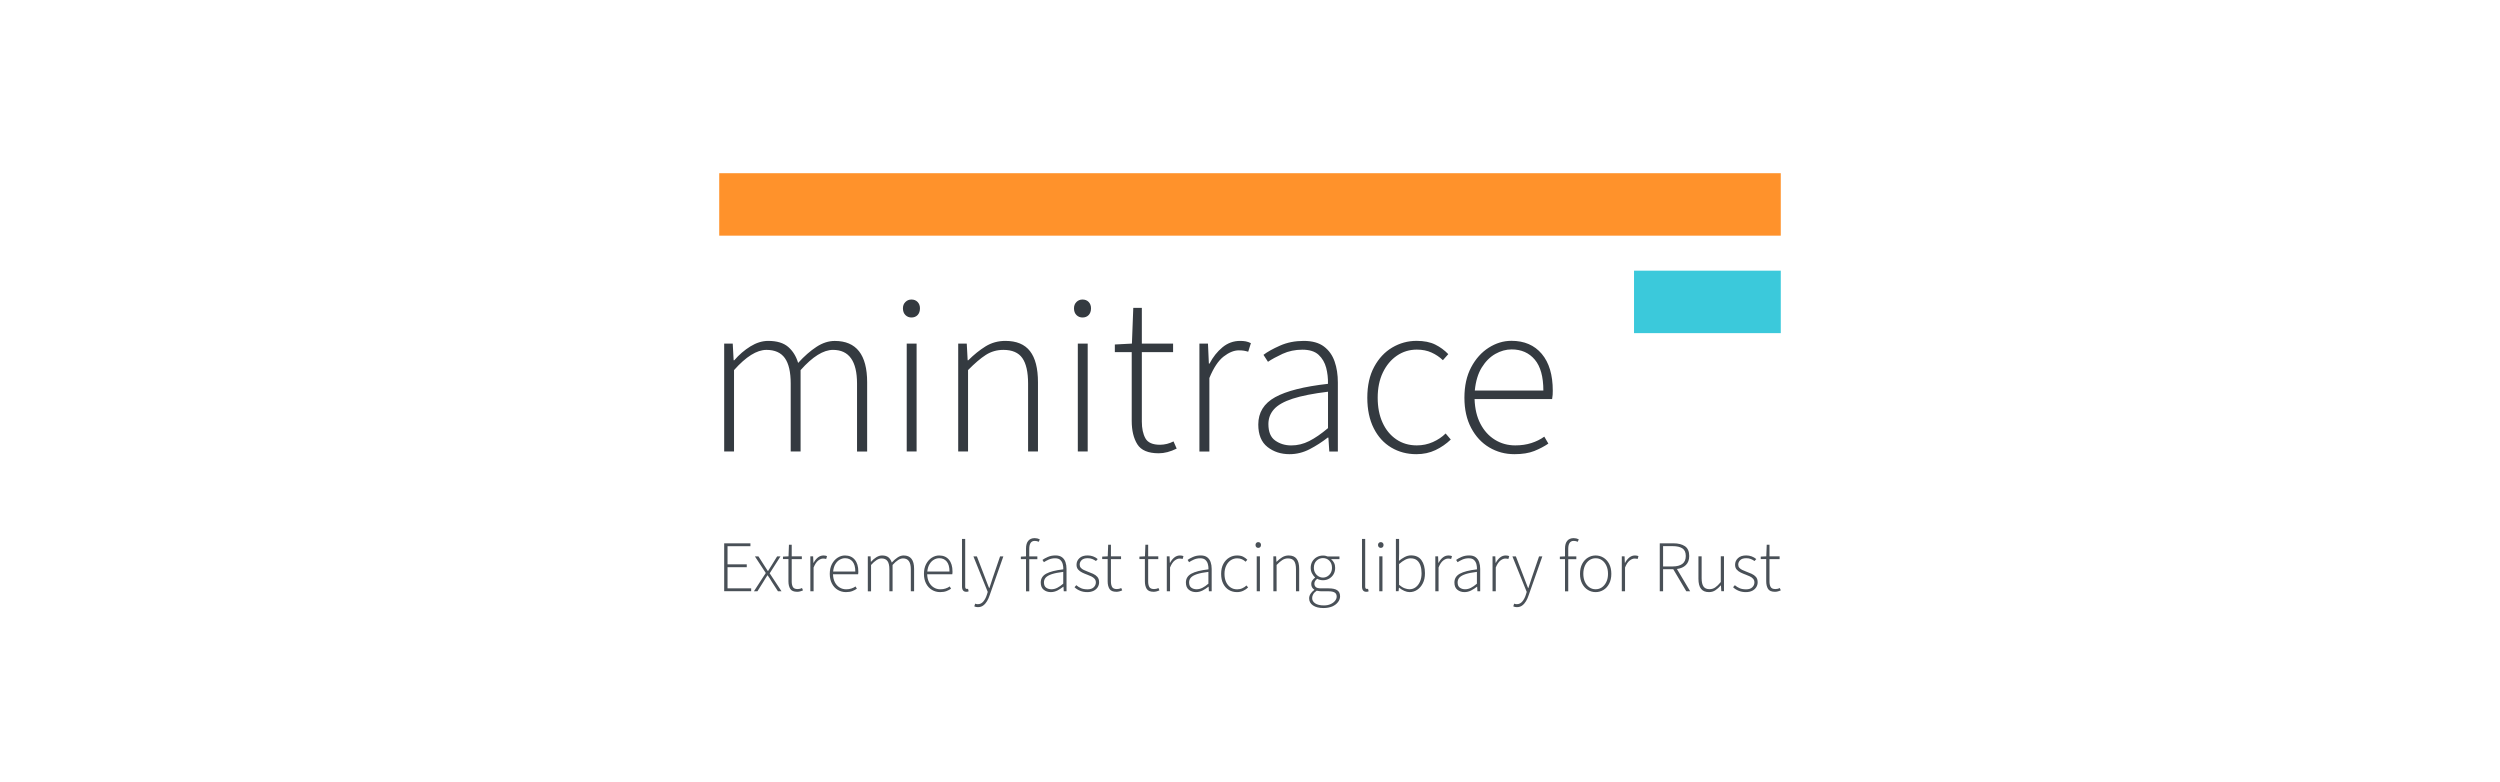
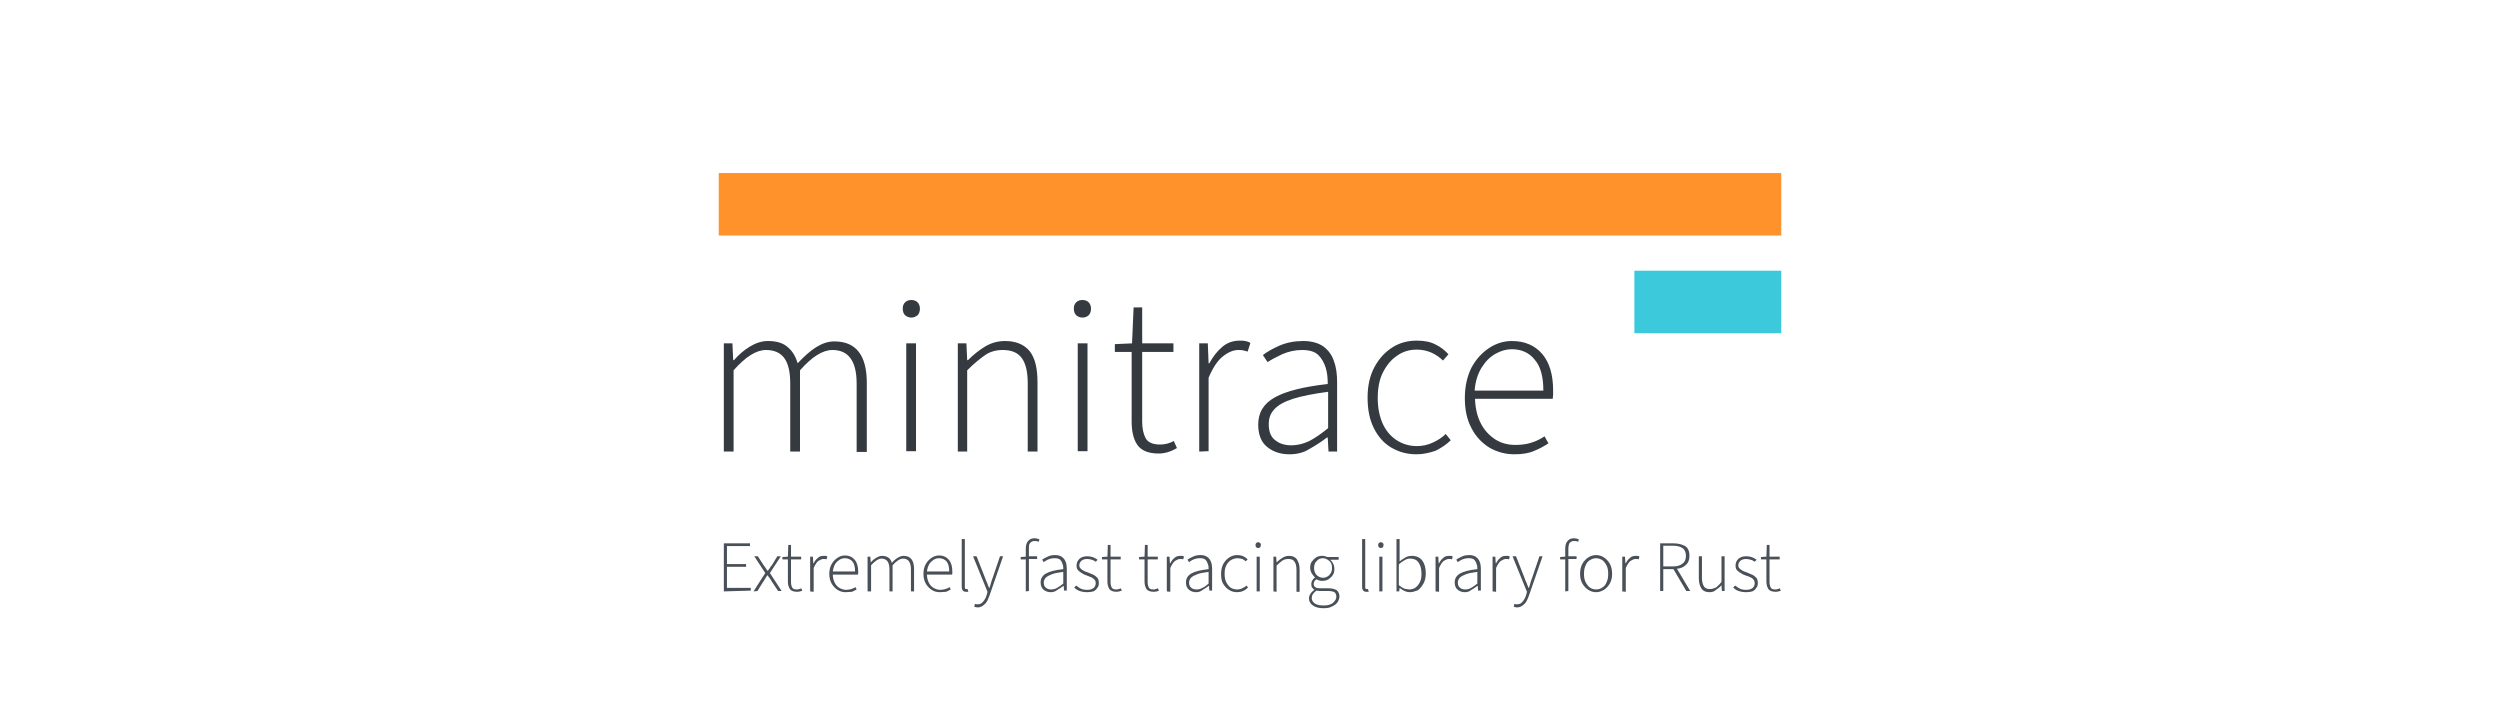
- <svg xmlns="http://www.w3.org/2000/svg" version="1.1" x="0" y="0" viewBox="0 0 640 200" style="enable-background:new 0 0 640 200" xml:space="preserve">
-   <style>.st0{fill:#343a40}.st3{fill:#495057}</style>
-   <path class="st0" d="M185.39 115.58V87.96h2.19l.23 4.26h.17c1.23-1.42 2.6-2.6 4.12-3.54s3.04-1.41 4.57-1.41c2.22 0 3.93.52 5.12 1.55 1.19 1.04 2.03 2.4 2.53 4.09 1.57-1.73 3.14-3.1 4.69-4.11 1.55-1.02 3.12-1.52 4.69-1.52 5.52 0 8.29 3.53 8.29 10.59v17.72h-2.59V98.2c0-5.75-2.05-8.63-6.16-8.63-2.46 0-5.22 1.73-8.29 5.18v20.83h-2.53V98.2c0-2.95-.5-5.13-1.5-6.53-1-1.4-2.57-2.1-4.72-2.1-2.46 0-5.22 1.73-8.29 5.18v20.83h-2.52zM233.33 81.28c-.61 0-1.13-.21-1.55-.63-.42-.42-.63-1-.63-1.73 0-.65.21-1.19.63-1.61.42-.42.94-.63 1.55-.63.65 0 1.18.21 1.58.63.4.42.6.96.6 1.61 0 .73-.2 1.3-.6 1.73-.4.42-.93.63-1.58.63zm-1.21 34.3V87.96h2.53v27.62h-2.53zM245.3 115.58V87.96h2.19l.23 4.26h.17c1.42-1.42 2.89-2.6 4.4-3.54 1.52-.94 3.21-1.41 5.09-1.41 2.84 0 4.94.87 6.3 2.62 1.36 1.75 2.04 4.4 2.04 7.97v17.72h-2.53V98.2c0-2.95-.49-5.13-1.47-6.53-.98-1.4-2.6-2.1-4.86-2.1-1.65 0-3.15.43-4.49 1.29-1.34.86-2.86 2.16-4.55 3.88v20.83h-2.52zM277.12 81.28c-.61 0-1.13-.21-1.55-.63-.42-.42-.63-1-.63-1.73 0-.65.21-1.19.63-1.61.42-.42.94-.63 1.55-.63.65 0 1.18.21 1.58.63.4.42.6.96.6 1.61 0 .73-.2 1.3-.6 1.73-.4.42-.92.63-1.58.63zm-1.2 34.3V87.96h2.53v27.62h-2.53zM296.63 116.04c-2.69 0-4.51-.77-5.47-2.3-.96-1.53-1.44-3.53-1.44-5.98V90.15h-4.32v-1.96l4.37-.23.35-9.15h2.19v9.15h8v2.19h-8v17.78c0 1.77.31 3.19.92 4.29.61 1.09 1.86 1.64 3.74 1.64a7.604 7.604 0 0 0 3.45-.86l.81 1.84c-1.61.8-3.14 1.2-4.6 1.2zM307.05 115.58V87.96h2.19l.23 5.12h.17c.88-1.69 1.99-3.08 3.31-4.17 1.32-1.09 2.83-1.64 4.52-1.64.54 0 1.02.04 1.44.12.42.08.86.23 1.32.46l-.69 2.19c-.38-.12-.75-.2-1.09-.26-.35-.06-.79-.09-1.32-.09-1.23 0-2.52.53-3.88 1.58-1.36 1.06-2.58 2.89-3.65 5.5v18.82h-2.55zM330.12 116.27c-2.19 0-4.07-.61-5.64-1.84-1.57-1.23-2.36-3.15-2.36-5.76 0-3.07 1.44-5.4 4.32-6.99 2.88-1.59 7.38-2.73 13.52-3.42.04-1.42-.12-2.79-.46-4.11-.35-1.32-.99-2.43-1.93-3.31-.94-.88-2.33-1.32-4.17-1.32-1.84 0-3.53.36-5.06 1.06-1.53.71-2.78 1.39-3.74 2.04l-1.15-1.78c1-.77 2.41-1.55 4.23-2.36 1.82-.81 3.85-1.21 6.07-1.21 2.19 0 3.91.48 5.18 1.44 1.27.96 2.18 2.24 2.73 3.83.56 1.59.83 3.39.83 5.38v17.67h-2.19l-.23-3.57h-.17a29.86 29.86 0 0 1-4.6 2.96c-1.65.86-3.37 1.29-5.18 1.29zm.46-2.24c1.57 0 3.1-.37 4.58-1.12 1.48-.75 3.08-1.85 4.81-3.31v-9.32c-3.8.46-6.81 1.06-9.04 1.78-2.23.73-3.82 1.63-4.78 2.7-.96 1.07-1.44 2.34-1.44 3.8 0 2 .58 3.41 1.76 4.23 1.17.83 2.54 1.24 4.11 1.24zM362.58 116.27c-2.38 0-4.52-.57-6.42-1.7-1.9-1.13-3.4-2.78-4.49-4.95-1.09-2.17-1.64-4.77-1.64-7.8 0-3.11.58-5.74 1.76-7.91 1.17-2.17 2.71-3.82 4.63-4.95 1.92-1.13 3.99-1.7 6.22-1.7 1.92 0 3.51.32 4.78.95 1.27.63 2.38 1.45 3.34 2.45l-1.38 1.55c-.84-.81-1.81-1.46-2.91-1.96-1.09-.5-2.35-.75-3.77-.75-1.88 0-3.58.52-5.09 1.55-1.52 1.04-2.71 2.47-3.6 4.32-.88 1.84-1.32 3.99-1.32 6.45 0 2.42.41 4.54 1.24 6.36.82 1.82 1.99 3.25 3.51 4.29 1.52 1.04 3.27 1.55 5.27 1.55 1.46 0 2.83-.29 4.12-.86 1.28-.58 2.37-1.3 3.25-2.19l1.32 1.55a14.68 14.68 0 0 1-3.91 2.7c-1.48.71-3.11 1.05-4.91 1.05zM387.67 116.27c-2.34 0-4.48-.58-6.42-1.73-1.94-1.15-3.48-2.81-4.63-4.98-1.15-2.17-1.73-4.75-1.73-7.74 0-3.03.58-5.63 1.73-7.8s2.65-3.84 4.49-5.01c1.84-1.17 3.78-1.76 5.81-1.76 3.3 0 5.89 1.11 7.77 3.34 1.88 2.23 2.82 5.37 2.82 9.44 0 .35-.01.69-.03 1.04-.02.35-.07.71-.14 1.09h-19.85c.08 2.46.58 4.57 1.5 6.33.92 1.77 2.16 3.13 3.71 4.09 1.55.96 3.29 1.44 5.21 1.44 1.5 0 2.87-.2 4.12-.6 1.25-.4 2.35-.95 3.31-1.64l1.04 1.78c-1.07.73-2.28 1.36-3.62 1.9-1.37.54-3.05.81-5.09.81zm-.69-26.82c-1.42 0-2.81.38-4.17 1.15-1.36.77-2.52 1.93-3.48 3.48s-1.55 3.52-1.78 5.9h17.55c0-3.53-.73-6.17-2.19-7.91-1.46-1.74-3.44-2.62-5.93-2.62z" />
-   <path style="fill:#3bc9db" d="M418.31 69.29h37.57v15.99h-37.57z" />
-   <path style="fill:#ff922b" d="M184.12 44.34h271.76v15.99H184.12z" />
-   <g>
-     <path class="st3" d="M185.39 151.36v-12.27h6.72v.74h-5.86v4.64h4.92v.74h-4.92v5.4h6.05v.74h-6.91zM193.01 151.36l3.03-4.67-2.79-4.26h.91l1.45 2.27c.15.24.3.48.47.73.16.25.32.5.48.74h.07c.16-.25.31-.5.46-.74.14-.25.29-.49.46-.73l1.4-2.27h.86l-2.77 4.34 3.03 4.6h-.91l-1.58-2.44c-.16-.29-.33-.56-.51-.84-.18-.27-.36-.54-.55-.8h-.07c-.17.26-.34.53-.51.8-.17.27-.34.55-.51.84l-1.53 2.44h-.89zM204.08 151.5c-.87 0-1.46-.25-1.77-.74-.31-.5-.47-1.14-.47-1.94v-5.7h-1.4v-.63l1.42-.07.11-2.96h.71v2.96h2.59v.71h-2.59v5.75c0 .57.1 1.03.3 1.39.2.35.6.53 1.21.53.17 0 .35-.02.54-.06.19-.04.38-.11.58-.21l.26.6c-.52.24-1.01.37-1.49.37zM207.45 151.36v-8.94h.71l.07 1.66h.06c.29-.55.64-1 1.07-1.35.43-.35.92-.53 1.46-.53.17 0 .33.01.47.04.14.02.28.07.43.15l-.22.71c-.12-.04-.24-.07-.35-.08s-.25-.03-.43-.03c-.4 0-.82.17-1.26.51-.44.34-.83.93-1.18 1.78v6.09h-.83zM216.56 151.58c-.76 0-1.45-.19-2.08-.56-.63-.37-1.13-.91-1.5-1.61-.37-.7-.56-1.54-.56-2.5 0-.98.19-1.82.56-2.52.37-.7.86-1.24 1.45-1.62.6-.38 1.22-.57 1.88-.57 1.07 0 1.91.36 2.51 1.08.61.72.91 1.74.91 3.05 0 .11 0 .22-.01.34s-.02.23-.05.35h-6.42c.02.79.19 1.48.48 2.05.3.57.7 1.01 1.2 1.32.5.31 1.06.47 1.69.47.48 0 .93-.06 1.33-.2.4-.13.76-.31 1.07-.53l.34.58c-.35.24-.74.44-1.17.61-.43.17-.97.26-1.63.26zm-.22-8.68c-.46 0-.91.12-1.35.37-.44.25-.82.62-1.13 1.13-.31.5-.5 1.14-.58 1.91h5.68c0-1.14-.24-1.99-.71-2.56-.47-.56-1.11-.85-1.91-.85zM222.16 151.36v-8.94h.71l.07 1.38h.06c.4-.46.84-.84 1.33-1.14.49-.3.98-.46 1.48-.46.72 0 1.27.17 1.66.5.38.34.66.78.82 1.32.51-.56 1.01-1 1.52-1.33.5-.33 1.01-.49 1.52-.49 1.79 0 2.68 1.14 2.68 3.43v5.73h-.84v-5.62c0-1.86-.66-2.79-1.99-2.79-.79 0-1.69.56-2.68 1.68v6.74h-.82v-5.62c0-.96-.16-1.66-.48-2.11-.32-.45-.83-.68-1.53-.68-.79 0-1.69.56-2.68 1.68v6.74h-.83zM240.67 151.58c-.76 0-1.45-.19-2.08-.56-.63-.37-1.13-.91-1.5-1.61-.37-.7-.56-1.54-.56-2.5 0-.98.19-1.82.56-2.52.37-.7.86-1.24 1.45-1.62.6-.38 1.22-.57 1.88-.57 1.07 0 1.91.36 2.51 1.08.61.72.91 1.74.91 3.05 0 .11 0 .22-.01.34-.01.11-.02.23-.05.35h-6.42c.02.79.19 1.48.48 2.05.3.57.7 1.01 1.2 1.32.5.31 1.06.47 1.69.47.48 0 .93-.06 1.33-.2.4-.13.76-.31 1.07-.53l.34.58c-.35.24-.74.44-1.17.61-.43.17-.97.26-1.63.26zm-.22-8.68c-.46 0-.91.12-1.35.37-.44.25-.82.62-1.13 1.13-.31.5-.5 1.14-.58 1.91h5.68c0-1.14-.24-1.99-.71-2.56-.47-.56-1.11-.85-1.91-.85zM247.37 151.5c-.36 0-.63-.11-.82-.34-.19-.22-.28-.58-.28-1.08v-12.12h.82v12.23c0 .21.04.36.12.45.08.09.18.13.31.13.04 0 .08 0 .12-.01.04-.01.1-.02.18-.03l.15.65c-.16.09-.36.12-.6.12zM250.33 155.43c-.36 0-.66-.07-.91-.2l.22-.69c.22.09.45.13.69.13.55 0 1.01-.22 1.39-.67.38-.45.68-1.01.9-1.69l.24-.78-3.67-9.1h.89l2.16 5.62c.14.37.29.78.47 1.23.17.45.34.87.5 1.27h.07c.14-.4.28-.82.42-1.27.14-.45.28-.86.4-1.23l1.92-5.62h.84l-3.54 10.05c-.16.5-.38.97-.64 1.42-.27.45-.59.82-.98 1.11-.37.28-.83.42-1.37.42zM262.66 151.36v-8.23h-1.32v-.63l1.32-.07v-1.99c0-.88.19-1.55.58-2 .38-.45.93-.68 1.64-.68.45 0 .88.1 1.3.3l-.24.63c-.37-.15-.73-.22-1.06-.22-.47 0-.82.18-1.05.53-.23.35-.34.85-.34 1.5v1.94h2.07v.71h-2.07v8.23h-.83zM269.01 151.58c-.71 0-1.32-.2-1.82-.6-.51-.4-.76-1.02-.76-1.86 0-.99.47-1.75 1.4-2.26.93-.51 2.39-.88 4.38-1.11.01-.46-.04-.9-.15-1.33-.11-.43-.32-.78-.62-1.07-.3-.29-.75-.43-1.35-.43-.6 0-1.14.12-1.64.34-.5.23-.9.45-1.21.66l-.37-.58c.32-.25.78-.5 1.37-.76.59-.26 1.24-.39 1.96-.39.71 0 1.27.16 1.68.47.41.31.7.72.88 1.24.18.52.27 1.1.27 1.74v5.72h-.71l-.07-1.15h-.06c-.46.36-.96.68-1.49.96-.55.27-1.11.41-1.69.41zm.15-.73c.51 0 1-.12 1.48-.36s1-.6 1.55-1.07v-3.02c-1.23.15-2.2.34-2.92.58-.72.24-1.24.53-1.55.87a1.8 1.8 0 0 0-.47 1.23c0 .65.19 1.1.57 1.37.38.27.83.4 1.34.4zM278.35 151.58c-.68 0-1.3-.11-1.85-.34-.55-.22-1.03-.53-1.42-.91l.45-.52c.37.32.78.58 1.22.77.44.19 1 .29 1.67.29.69 0 1.22-.18 1.58-.53.36-.35.54-.77.54-1.24 0-.37-.11-.68-.33-.93-.22-.25-.49-.45-.83-.61-.34-.16-.68-.3-1.02-.43-.45-.16-.88-.34-1.31-.55s-.78-.47-1.05-.78c-.27-.32-.41-.72-.41-1.22 0-.66.24-1.22.74-1.69.49-.47 1.2-.7 2.13-.7a3.988 3.988 0 0 1 2.56.93l-.45.5c-.3-.21-.62-.38-.96-.52-.34-.14-.74-.2-1.18-.2-.7 0-1.21.17-1.54.5-.33.34-.49.71-.49 1.12 0 .34.09.61.28.83.19.22.44.4.75.55.32.15.65.29 1.01.43.47.17.93.36 1.38.56.45.2.82.47 1.11.8.29.34.44.79.44 1.38 0 .45-.12.86-.35 1.24-.24.38-.58.69-1.02.92-.46.23-1 .35-1.65.35zM285.8 151.5c-.87 0-1.46-.25-1.77-.74-.31-.5-.47-1.14-.47-1.94v-5.7h-1.4v-.63l1.42-.07.11-2.96h.71v2.96h2.59v.71h-2.59v5.75c0 .57.1 1.03.3 1.39.2.35.6.53 1.21.53.17 0 .35-.02.54-.06.19-.04.38-.11.58-.21l.26.6c-.52.24-1.02.37-1.49.37zM295.33 151.5c-.87 0-1.46-.25-1.77-.74-.31-.5-.47-1.14-.47-1.94v-5.7h-1.4v-.63l1.42-.07.11-2.96h.71v2.96h2.59v.71h-2.59v5.75c0 .57.1 1.03.3 1.39.2.35.6.53 1.21.53.17 0 .35-.02.54-.06.19-.04.38-.11.58-.21l.26.6c-.52.24-1.02.37-1.49.37zM298.7 151.36v-8.94h.71l.07 1.66h.06c.29-.55.64-1 1.07-1.35.43-.35.92-.53 1.46-.53.17 0 .33.01.47.04.14.02.28.07.43.15l-.22.71c-.12-.04-.24-.07-.35-.08-.11-.02-.25-.03-.43-.03-.4 0-.82.17-1.26.51-.44.34-.83.93-1.18 1.78v6.09h-.83zM306.17 151.58c-.71 0-1.32-.2-1.82-.6-.51-.4-.76-1.02-.76-1.86 0-.99.47-1.75 1.4-2.26.93-.51 2.39-.88 4.38-1.11.01-.46-.04-.9-.15-1.33-.11-.43-.32-.78-.62-1.07-.3-.29-.75-.43-1.35-.43-.6 0-1.14.12-1.64.34-.5.23-.9.45-1.21.66l-.37-.58c.32-.25.78-.5 1.37-.76.59-.26 1.24-.39 1.96-.39.71 0 1.27.16 1.68.47.41.31.7.72.88 1.24.18.52.27 1.1.27 1.74v5.72h-.71l-.07-1.15h-.06c-.46.36-.96.68-1.49.96-.55.27-1.11.41-1.69.41zm.15-.73c.51 0 1-.12 1.48-.36s1-.6 1.55-1.07v-3.02c-1.23.15-2.2.34-2.92.58-.72.24-1.24.53-1.55.87a1.8 1.8 0 0 0-.47 1.23c0 .65.19 1.1.57 1.37.39.27.83.4 1.34.4zM316.67 151.58c-.77 0-1.46-.18-2.08-.55-.61-.37-1.1-.9-1.45-1.6-.35-.7-.53-1.54-.53-2.52 0-1.01.19-1.86.57-2.56.38-.7.88-1.23 1.5-1.6.62-.37 1.29-.55 2.01-.55.62 0 1.14.1 1.55.31.41.21.77.47 1.08.79l-.45.5c-.27-.26-.59-.47-.94-.63-.35-.16-.76-.24-1.22-.24-.61 0-1.16.17-1.65.5-.49.34-.88.8-1.16 1.4-.29.6-.43 1.29-.43 2.09 0 .78.13 1.47.4 2.06.27.59.65 1.05 1.14 1.39.49.34 1.06.5 1.7.5.47 0 .92-.09 1.33-.28.42-.19.77-.42 1.05-.71l.43.5c-.37.36-.79.65-1.27.87-.47.22-1 .33-1.58.33zM322.11 140.26c-.2 0-.37-.07-.5-.2-.14-.14-.2-.32-.2-.56 0-.21.07-.38.2-.52.14-.14.3-.2.5-.2.21 0 .38.07.51.2.13.14.2.31.2.52 0 .24-.07.42-.2.56-.13.13-.3.2-.51.2zm-.39 11.1v-8.94h.82v8.94h-.82zM325.98 151.36v-8.94h.71l.07 1.38h.06c.46-.46.93-.84 1.42-1.14.49-.3 1.04-.46 1.65-.46.92 0 1.6.28 2.04.85s.66 1.42.66 2.58v5.73h-.82v-5.62c0-.96-.16-1.66-.47-2.11-.32-.45-.84-.68-1.57-.68-.53 0-1.02.14-1.45.42-.44.28-.93.7-1.47 1.26v6.74h-.83zM338.81 155.66c-1.13 0-2.02-.22-2.68-.67-.66-.45-.99-1.05-.99-1.81 0-.4.12-.78.35-1.15.24-.37.56-.71.97-1.01v-.07c-.22-.14-.41-.32-.56-.56-.15-.24-.22-.53-.22-.87 0-.4.11-.74.34-1.01.22-.28.43-.49.63-.62v-.07c-.27-.25-.53-.59-.76-1.01-.24-.43-.35-.91-.35-1.44 0-.62.14-1.17.42-1.64.28-.47.66-.84 1.14-1.11.48-.27 1.01-.4 1.59-.4.25 0 .47.02.67.07.2.04.37.1.5.16h3.04v.69h-2.09v.07c.29.22.52.52.71.88s.28.79.28 1.3c0 .61-.14 1.15-.41 1.62-.27.47-.65.84-1.12 1.12-.47.27-1 .41-1.58.41-.25 0-.51-.03-.77-.09-.27-.06-.51-.16-.72-.28-.2.16-.37.34-.51.54s-.21.45-.21.74c0 .32.12.6.35.83.24.23.69.34 1.36.34h1.92c1.01 0 1.75.16 2.23.49.48.33.72.85.72 1.55 0 .51-.17 1-.52 1.46-.35.47-.84.84-1.47 1.13-.66.26-1.41.41-2.26.41zm.09-.67c.67 0 1.25-.11 1.74-.34.49-.22.87-.51 1.14-.85.27-.34.41-.7.41-1.07 0-.5-.18-.85-.53-1.05-.35-.21-.87-.31-1.54-.31h-1.92c-.09 0-.24-.01-.45-.04-.21-.02-.43-.06-.67-.11-.41.27-.71.57-.89.9-.19.33-.28.65-.28.98 0 .56.26 1.01.78 1.36.53.35 1.27.53 2.21.53zm-.22-7.13c.41 0 .79-.11 1.14-.32.35-.21.64-.51.85-.88.21-.38.32-.82.32-1.31 0-.77-.23-1.37-.68-1.82-.45-.44-1-.66-1.63-.66-.63 0-1.18.22-1.64.66-.46.44-.69 1.05-.69 1.82 0 .5.11.93.33 1.31.22.38.5.67.86.88.35.21.73.32 1.14.32zM349.77 151.5c-.36 0-.63-.11-.82-.34-.19-.22-.28-.58-.28-1.08v-12.12h.82v12.23c0 .21.04.36.12.45.08.09.18.13.31.13.04 0 .08 0 .12-.01.04-.01.1-.02.18-.03l.15.65c-.16.09-.36.12-.6.12zM353.48 140.26c-.2 0-.37-.07-.5-.2-.14-.14-.21-.32-.21-.56 0-.21.07-.38.21-.52.14-.14.3-.2.5-.2.21 0 .38.07.51.2.13.14.2.31.2.52 0 .24-.06.42-.2.56-.13.13-.3.2-.51.2zm-.39 11.1v-8.94h.82v8.94h-.82zM360.85 151.58c-.42 0-.87-.1-1.34-.31-.47-.2-.92-.48-1.34-.83h-.04l-.09.91h-.69v-13.39h.82v3.87l-.04 1.75c.46-.38.95-.71 1.48-.99.53-.27 1.06-.41 1.61-.41 1.19 0 2.09.41 2.68 1.24s.89 1.93.89 3.32c0 1.01-.18 1.87-.55 2.59-.37.72-.85 1.27-1.44 1.66-.59.4-1.24.59-1.95.59zm-.04-.73c.61 0 1.15-.17 1.61-.52.47-.35.83-.83 1.1-1.44.27-.61.4-1.33.4-2.13 0-.73-.09-1.39-.28-1.96-.19-.58-.49-1.03-.9-1.37-.42-.34-.97-.5-1.65-.5-.45 0-.91.13-1.4.38-.48.25-.99.62-1.53 1.09v5.31c.5.42.97.72 1.43.89.47.17.88.25 1.22.25zM367.44 151.36v-8.94h.71l.07 1.66h.06c.29-.55.64-1 1.07-1.35.43-.35.92-.53 1.46-.53.17 0 .33.01.47.04.14.02.28.07.43.15l-.22.71c-.12-.04-.24-.07-.35-.08-.11-.02-.25-.03-.43-.03-.4 0-.82.17-1.26.51-.44.34-.84.93-1.18 1.78v6.09h-.83zM374.91 151.58c-.71 0-1.32-.2-1.82-.6-.51-.4-.76-1.02-.76-1.86 0-.99.47-1.75 1.4-2.26.93-.51 2.39-.88 4.38-1.11.01-.46-.04-.9-.15-1.33-.11-.43-.32-.78-.62-1.07-.3-.29-.75-.43-1.35-.43s-1.14.12-1.64.34c-.5.23-.9.45-1.21.66l-.37-.58c.32-.25.78-.5 1.37-.76.59-.26 1.24-.39 1.96-.39.71 0 1.27.16 1.68.47.41.31.7.72.88 1.24.18.52.27 1.1.27 1.74v5.72h-.71l-.07-1.15h-.06c-.46.36-.96.68-1.49.96-.55.27-1.11.41-1.69.41zm.15-.73c.51 0 1-.12 1.48-.36s1-.6 1.55-1.07v-3.02c-1.23.15-2.2.34-2.92.58-.72.24-1.23.53-1.55.87a1.8 1.8 0 0 0-.47 1.23c0 .65.19 1.1.57 1.37.38.27.83.4 1.34.4zM382.09 151.36v-8.94h.71l.07 1.66h.06c.29-.55.64-1 1.07-1.35.43-.35.92-.53 1.46-.53.17 0 .33.01.47.04.14.02.28.07.43.15l-.22.71c-.12-.04-.24-.07-.35-.08s-.25-.03-.43-.03c-.4 0-.82.17-1.26.51-.44.34-.84.93-1.18 1.78v6.09h-.83zM388.31 155.43c-.36 0-.66-.07-.91-.2l.22-.69c.22.09.45.13.69.13.55 0 1.01-.22 1.39-.67.38-.45.68-1.01.9-1.69l.24-.78-3.67-9.1h.89l2.16 5.62c.14.37.29.78.47 1.23.17.45.34.87.5 1.27h.07c.14-.4.28-.82.42-1.27.14-.45.28-.86.4-1.23l1.92-5.62h.84l-3.54 10.05c-.16.5-.38.97-.64 1.42-.27.45-.59.82-.98 1.11-.37.28-.83.42-1.37.42zM400.64 151.36v-8.23h-1.32v-.63l1.32-.07v-1.99c0-.88.19-1.55.58-2 .38-.45.93-.68 1.64-.68.45 0 .88.1 1.3.3l-.24.63c-.37-.15-.73-.22-1.06-.22-.47 0-.82.18-1.05.53-.23.35-.34.85-.34 1.5v1.94h2.07v.71h-2.07v8.23h-.83zM408.48 151.58c-.71 0-1.37-.18-1.97-.55-.61-.37-1.1-.9-1.47-1.6-.37-.7-.56-1.54-.56-2.52 0-1.01.19-1.86.56-2.56.37-.7.86-1.23 1.47-1.6.61-.37 1.27-.55 1.97-.55.72 0 1.38.18 1.99.55.61.37 1.1.9 1.47 1.6.37.7.56 1.55.56 2.56 0 .98-.19 1.82-.56 2.52-.37.7-.86 1.24-1.47 1.6-.61.37-1.27.55-1.99.55zm0-.73c.61 0 1.15-.17 1.62-.5.47-.34.85-.8 1.13-1.39s.42-1.28.42-2.06c0-.79-.14-1.49-.42-2.09-.28-.6-.65-1.06-1.13-1.4-.47-.34-1.01-.5-1.62-.5-.6 0-1.13.17-1.61.5-.48.34-.85.8-1.13 1.4-.27.6-.41 1.29-.41 2.09 0 .78.14 1.47.41 2.06s.65 1.05 1.13 1.39c.47.34 1.01.5 1.61.5zM415.18 151.36v-8.94h.71l.07 1.66h.06c.29-.55.64-1 1.07-1.35.43-.35.92-.53 1.46-.53.17 0 .33.01.47.04.14.02.28.07.43.15l-.22.71c-.12-.04-.24-.07-.35-.08-.11-.02-.25-.03-.43-.03-.4 0-.82.17-1.26.51-.44.34-.84.93-1.18 1.78v6.09h-.83zM424.9 151.36v-12.27h3.52c1.22 0 2.19.25 2.92.74s1.1 1.33 1.1 2.5c0 .98-.28 1.75-.85 2.31-.56.56-1.33.9-2.3 1.02l3.39 5.7h-.99l-3.33-5.64h-2.61v5.64h-.85zm.85-6.35h2.44c1.08 0 1.91-.22 2.5-.66.58-.44.87-1.11.87-2.02 0-.92-.29-1.57-.87-1.95-.58-.38-1.42-.57-2.5-.57h-2.44v5.2zM437.5 151.58c-.92 0-1.6-.28-2.04-.85-.44-.56-.66-1.42-.66-2.58v-5.73h.82v5.62c0 .94.16 1.64.47 2.1.32.46.83.69 1.55.69.53 0 1.02-.15 1.45-.44.43-.29.91-.75 1.43-1.39v-6.59h.82v8.94h-.69l-.09-1.49h-.04c-.43.51-.89.92-1.38 1.24-.46.32-1.02.48-1.64.48zM446.94 151.58c-.68 0-1.3-.11-1.85-.34-.55-.22-1.03-.53-1.42-.91l.45-.52c.37.32.78.58 1.22.77.44.19 1 .29 1.67.29.7 0 1.22-.18 1.58-.53.36-.35.54-.77.54-1.24 0-.37-.11-.68-.33-.93-.22-.25-.49-.45-.83-.61-.34-.16-.68-.3-1.02-.43-.45-.16-.88-.34-1.31-.55-.43-.2-.78-.47-1.05-.78s-.41-.72-.41-1.22c0-.66.24-1.22.74-1.69.49-.47 1.2-.7 2.13-.7a3.988 3.988 0 0 1 2.56.93l-.45.5c-.3-.21-.62-.38-.96-.52-.34-.14-.74-.2-1.18-.2-.7 0-1.21.17-1.54.5-.33.34-.49.71-.49 1.12 0 .34.09.61.28.83.19.22.44.4.75.55.32.15.65.29 1.01.43.47.17.93.36 1.38.56.45.2.82.47 1.11.8.29.34.44.79.44 1.38 0 .45-.12.86-.35 1.24-.24.38-.58.69-1.02.92-.46.23-1 .35-1.65.35zM454.39 151.5c-.87 0-1.46-.25-1.77-.74-.31-.5-.47-1.14-.47-1.94v-5.7h-1.4v-.63l1.42-.07.11-2.96h.71v2.96h2.59v.71h-2.59v5.75c0 .57.1 1.03.3 1.39.2.35.6.53 1.21.53.17 0 .35-.02.54-.06s.38-.11.58-.21l.26.6c-.52.24-1.02.37-1.49.37z" />
-   </g>
+ <svg xmlns="http://www.w3.org/2000/svg" viewBox="0 0 640 180" style="enable-background:new 0 0 640 180" xml:space="preserve">
+   <path d="M185.3 115.6V87.9h2.2l.2 4.3h.2c1.2-1.4 2.6-2.6 4.1-3.5 1.5-.9 3-1.4 4.6-1.4 2.2 0 3.9.5 5.1 1.6 1.2 1 2 2.4 2.5 4.1 1.6-1.7 3.1-3.1 4.7-4.1 1.6-1 3.1-1.5 4.7-1.5 5.5 0 8.3 3.5 8.3 10.6v17.7h-2.6V98.2c0-5.8-2.1-8.6-6.2-8.6-2.5 0-5.2 1.7-8.3 5.2v20.8h-2.5V98.2c0-3-.5-5.1-1.5-6.5s-2.6-2.1-4.7-2.1c-2.5 0-5.2 1.7-8.3 5.2v20.8h-2.5zm48-34.3c-.6 0-1.1-.2-1.6-.6-.4-.4-.6-1-.6-1.7s.2-1.2.6-1.6c.4-.4.9-.6 1.6-.6.7 0 1.2.2 1.6.6.4.4.6 1 .6 1.6 0 .7-.2 1.3-.6 1.7-.5.4-1 .6-1.6.6zm-1.3 34.3V87.9h2.5v27.6H232zm13.2 0V87.9h2.2l.2 4.3h.2c1.4-1.4 2.9-2.6 4.4-3.5 1.5-.9 3.2-1.4 5.1-1.4 2.8 0 4.9.9 6.3 2.6 1.4 1.8 2 4.4 2 8v17.7h-2.5V98.2c0-3-.5-5.1-1.5-6.5s-2.6-2.1-4.9-2.1c-1.7 0-3.2.4-4.5 1.3-1.3.9-2.9 2.2-4.6 3.9v20.8h-2.4zm31.9-34.3c-.6 0-1.1-.2-1.6-.6-.4-.4-.6-1-.6-1.7s.2-1.2.6-1.6c.4-.4.9-.6 1.6-.6.7 0 1.2.2 1.6.6.4.4.6 1 .6 1.6 0 .7-.2 1.3-.6 1.7-.4.4-1 .6-1.6.6zm-1.2 34.3V87.9h2.5v27.6h-2.5zm20.7.5c-2.7 0-4.5-.8-5.5-2.3-1-1.5-1.4-3.5-1.4-6V90.1h-4.3v-2l4.4-.2.4-9.2h2.2v9.2h8v2.2h-8v17.8c0 1.8.3 3.2.9 4.3.6 1.1 1.9 1.6 3.7 1.6 1.2 0 2.4-.3 3.5-.9l.8 1.8c-1.7 1-3.2 1.4-4.7 1.4zm10.4-.5V87.9h2.2l.2 5.1h.2c.9-1.7 2-3.1 3.3-4.2 1.3-1.1 2.8-1.6 4.5-1.6.5 0 1 0 1.4.1s.9.2 1.3.5l-.7 2.2c-.4-.1-.8-.2-1.1-.3-.4-.1-.8-.1-1.3-.1-1.2 0-2.5.5-3.9 1.6s-2.6 2.9-3.7 5.5v18.8l-2.4.1zm23.1.7c-2.2 0-4.1-.6-5.6-1.8-1.6-1.2-2.4-3.2-2.4-5.8 0-3.1 1.4-5.4 4.3-7 2.9-1.6 7.4-2.7 13.5-3.4 0-1.4-.1-2.8-.5-4.1-.4-1.3-1-2.4-1.9-3.3-.9-.9-2.3-1.3-4.2-1.3-1.8 0-3.5.4-5.1 1.1-1.5.7-2.8 1.4-3.7 2l-1.2-1.8c1-.8 2.4-1.6 4.2-2.4 1.8-.8 3.9-1.2 6.1-1.2 2.2 0 3.9.5 5.2 1.4 1.3 1 2.2 2.2 2.7 3.8.6 1.6.8 3.4.8 5.4v17.7h-2.2l-.2-3.6h-.2c-1.4 1.1-3 2.1-4.6 3-1.4.9-3.2 1.3-5 1.3zm.5-2.3c1.6 0 3.1-.4 4.6-1.1 1.5-.8 3.1-1.9 4.8-3.3v-9.3c-3.8.5-6.8 1.1-9 1.8s-3.8 1.6-4.8 2.7-1.4 2.3-1.4 3.8c0 2 .6 3.4 1.8 4.2 1 .8 2.4 1.2 4 1.2zm32 2.3c-2.4 0-4.5-.6-6.4-1.7-1.9-1.1-3.4-2.8-4.5-5s-1.6-4.8-1.6-7.8c0-3.1.6-5.7 1.8-7.9 1.2-2.2 2.7-3.8 4.6-5s4-1.7 6.2-1.7c1.9 0 3.5.3 4.8 1 1.3.6 2.4 1.5 3.3 2.5l-1.4 1.6c-.8-.8-1.8-1.5-2.9-2-1.1-.5-2.4-.8-3.8-.8-1.9 0-3.6.5-5.1 1.6-1.5 1-2.7 2.5-3.6 4.3-.9 1.8-1.3 4-1.3 6.5 0 2.4.4 4.5 1.2 6.4.8 1.8 2 3.3 3.5 4.3s3.3 1.6 5.3 1.6c1.5 0 2.8-.3 4.1-.9 1.3-.6 2.4-1.3 3.3-2.2l1.3 1.6c-1.1 1.1-2.5 2-3.9 2.7-1.5.5-3.1.9-4.9.9zm25.1 0c-2.3 0-4.5-.6-6.4-1.7-1.9-1.2-3.5-2.8-4.6-5-1.2-2.2-1.7-4.8-1.7-7.7 0-3 .6-5.6 1.7-7.8 1.2-2.2 2.7-3.8 4.5-5 1.8-1.2 3.8-1.8 5.8-1.8 3.3 0 5.9 1.1 7.8 3.3 1.9 2.2 2.8 5.4 2.8 9.4v1c0 .4-.1.7-.1 1.1h-19.9c.1 2.5.6 4.6 1.5 6.3.9 1.8 2.2 3.1 3.7 4.1 1.6 1 3.3 1.4 5.2 1.4 1.5 0 2.9-.2 4.1-.6 1.3-.4 2.4-1 3.3-1.6l1 1.8c-1.1.7-2.3 1.4-3.6 1.9-1.3.6-3 .9-5.1.9zm-.7-26.9c-1.4 0-2.8.4-4.2 1.2-1.4.8-2.5 1.9-3.5 3.5s-1.6 3.5-1.8 5.9h17.6c0-3.5-.7-6.2-2.2-7.9-1.4-1.8-3.4-2.7-5.9-2.7z" style="fill:#343a40" />
+   <path d="M418.4 69.3H456v16h-37.6v-16z" style="fill:#3bc9db" />
+   <path d="M184 44.3h272v16H184v-16z" style="fill:#ff922b" />
+   <path d="M185.3 151.4v-12.3h6.7v.7h-5.9v4.6h4.9v.7h-4.9v5.4h6.1v.7l-6.9.2zm7.6 0 3-4.7-2.8-4.3h.9l1.5 2.3c.2.2.3.5.5.7.2.3.3.5.5.7h.1c.2-.3.3-.5.5-.7.1-.3.3-.5.5-.7l1.4-2.3h.9l-2.8 4.3 3 4.6h-.9l-1.6-2.4c-.2-.3-.3-.6-.5-.8-.2-.3-.4-.5-.6-.8h-.1c-.2.3-.3.5-.5.8-.2.3-.3.6-.5.8l-1.5 2.4-1 .1zm11.1.1c-.9 0-1.5-.3-1.8-.7-.3-.5-.5-1.1-.5-1.9v-5.7h-1.4v-.6l1.4-.1.1-3h.7v3h2.6v.7h-2.6v5.8c0 .6.1 1 .3 1.4.2.4.6.5 1.2.5.2 0 .4 0 .5-.1.2 0 .4-.1.6-.2l.3.6c-.4.2-.9.3-1.4.3zm3.4-.1v-8.9h.7l.1 1.7h.1c.3-.6.6-1 1.1-1.4.4-.4.9-.5 1.5-.5h.5c.1 0 .3.1.4.2l-.2.7c-.1 0-.2-.1-.4-.1h-.4c-.4 0-.8.2-1.3.5-.4.3-.8.9-1.2 1.8v6.1l-.9-.1zm9.1.2c-.8 0-1.5-.2-2.1-.6s-1.1-.9-1.5-1.6c-.4-.7-.6-1.5-.6-2.5s.2-1.8.6-2.5c.4-.7.9-1.2 1.5-1.6.6-.4 1.2-.6 1.9-.6 1.1 0 1.9.4 2.5 1.1.6.7.9 1.7.9 3.1v.3c0 .1 0 .2-.1.4h-6.4c0 .8.2 1.5.5 2.1.3.6.7 1 1.2 1.3.5.3 1.1.5 1.7.5.5 0 .9-.1 1.3-.2s.8-.3 1.1-.5l.3.6c-.4.2-.7.4-1.2.6-.4 0-1 .1-1.6.1zm-.2-8.7c-.5 0-.9.1-1.4.4-.4.3-.8.6-1.1 1.1-.3.5-.5 1.1-.6 1.9h5.7c0-1.1-.2-2-.7-2.6-.5-.5-1.1-.8-1.9-.8zm5.8 8.5v-8.9h.7l.1 1.4h.1c.4-.5.8-.8 1.3-1.1.5-.3 1-.5 1.5-.5.7 0 1.3.2 1.7.5.4.3.7.8.8 1.3.5-.6 1-1 1.5-1.3.5-.3 1-.5 1.5-.5 1.8 0 2.7 1.1 2.7 3.4v5.7h-.8v-5.6c0-1.9-.7-2.8-2-2.8-.8 0-1.7.6-2.7 1.7v6.7h-.8v-5.6c0-1-.2-1.7-.5-2.1s-.8-.7-1.5-.7c-.8 0-1.7.6-2.7 1.7v6.7h-.9zm18.5.2c-.8 0-1.5-.2-2.1-.6-.6-.4-1.1-.9-1.5-1.6-.4-.7-.6-1.5-.6-2.5s.2-1.8.6-2.5c.4-.7.9-1.2 1.5-1.6.6-.4 1.2-.6 1.9-.6 1.1 0 1.9.4 2.5 1.1.6.7.9 1.7.9 3.1v.3c0 .1 0 .2-.1.4h-6.4c0 .8.2 1.5.5 2.1.3.6.7 1 1.2 1.3.5.3 1.1.5 1.7.5.5 0 .9-.1 1.3-.2s.8-.3 1.1-.5l.3.6c-.4.2-.7.4-1.2.6-.4 0-.9.1-1.6.1zm-.2-8.7c-.5 0-.9.1-1.4.4-.4.3-.8.6-1.1 1.1-.3.5-.5 1.1-.6 1.9h5.7c0-1.1-.2-2-.7-2.6-.5-.5-1.1-.8-1.9-.8zm6.9 8.6c-.4 0-.6-.1-.8-.3-.2-.2-.3-.6-.3-1.1V138h.8v12.2c0 .2 0 .4.1.5.1.1.2.1.3.1H247.7l.2.7h-.6zm3 4c-.4 0-.7-.1-.9-.2l.2-.7c.2.1.5.1.7.1.6 0 1-.2 1.4-.7s.7-1 .9-1.7l.2-.8-3.7-9.1h.9l2.2 5.6c.1.4.3.8.5 1.2.2.5.3.9.5 1.3h.1c.1-.4.3-.8.4-1.3.1-.5.3-.9.4-1.2l1.9-5.6h.8l-3.5 10.1c-.2.5-.4 1-.6 1.4-.3.5-.6.8-1 1.1-.4.3-.9.5-1.4.5zm12.3-4.1v-8.2h-1.3v-.6l1.3-.1v-2c0-.9.2-1.6.6-2 .4-.5.9-.7 1.6-.7.5 0 .9.1 1.3.3l-.2.6c-.4-.2-.7-.2-1.1-.2-.5 0-.8.2-1.1.5s-.3.9-.3 1.5v1.9h2.1v.7h-2.1v8.2l-.8.1zm6.4.2c-.7 0-1.3-.2-1.8-.6-.5-.4-.8-1-.8-1.9 0-1 .5-1.8 1.4-2.3.9-.5 2.4-.9 4.4-1.1 0-.5 0-.9-.2-1.3-.1-.4-.3-.8-.6-1.1-.3-.3-.8-.4-1.4-.4-.6 0-1.1.1-1.6.3-.5.2-.9.5-1.2.7l-.4-.6c.3-.3.8-.5 1.4-.8.6-.3 1.2-.4 2-.4.7 0 1.3.2 1.7.5s.7.7.9 1.2c.2.5.3 1.1.3 1.7v5.7h-.7l-.1-1.2h-.1c-.5.4-1 .7-1.5 1-.6.5-1.2.6-1.7.6zm.1-.7c.5 0 1-.1 1.5-.4s1-.6 1.6-1.1v-3c-1.2.2-2.2.3-2.9.6s-1.2.5-1.6.9c-.3.3-.5.8-.5 1.2 0 .7.2 1.1.6 1.4.4.3.8.4 1.3.4zm9.2.7c-.7 0-1.3-.1-1.9-.3-.6-.2-1-.5-1.4-.9l.5-.5c.4.3.8.6 1.2.8.4.2 1 .3 1.7.3s1.2-.2 1.6-.5c.4-.4.5-.8.5-1.2 0-.4-.1-.7-.3-.9s-.5-.5-.8-.6-.7-.3-1-.4c-.5-.2-.9-.3-1.3-.6-.4-.2-.8-.5-1.1-.8-.3-.3-.4-.7-.4-1.2 0-.7.2-1.2.7-1.7.5-.5 1.2-.7 2.1-.7.9 0 1.8.3 2.6.9l-.5.5c-.3-.2-.6-.4-1-.5-.3-.1-.7-.2-1.2-.2-.7 0-1.2.2-1.5.5-.3.3-.5.7-.5 1.1 0 .3.1.6.3.8.2.2.4.4.8.6.3.2.7.3 1 .4.5.2.9.4 1.4.6.5.2.8.5 1.1.8.3.3.4.8.4 1.4 0 .5-.1.9-.4 1.2-.2.4-.6.7-1 .9-.4.1-.9.2-1.6.2zm7.5-.1c-.9 0-1.5-.3-1.8-.7-.3-.5-.5-1.1-.5-1.9v-5.7h-1.4v-.6l1.4-.1.1-3h.7v3h2.6v.7h-2.6v5.8c0 .6.1 1 .3 1.4.2.4.6.5 1.2.5.2 0 .4 0 .5-.1.2 0 .4-.1.6-.2l.3.6c-.5.2-1 .3-1.4.3zm9.5 0c-.9 0-1.5-.3-1.8-.7-.3-.5-.5-1.1-.5-1.9v-5.7h-1.4v-.6l1.4-.1.1-3h.7v3h2.6v.7h-2.6v5.8c0 .6.1 1 .3 1.4.2.4.6.5 1.2.5.2 0 .4 0 .5-.1.2 0 .4-.1.6-.2l.3.6c-.4.2-.9.3-1.4.3zm3.4-.1v-8.9h.7l.1 1.7h.1c.3-.6.6-1 1.1-1.4.4-.4.9-.5 1.5-.5h.5c.1 0 .3.1.4.2l-.2.7c-.1 0-.2-.1-.4-.1h-.4c-.4 0-.8.2-1.3.5-.4.3-.8.9-1.2 1.8v6.1l-.9-.1zm7.5.2c-.7 0-1.3-.2-1.8-.6-.5-.4-.8-1-.8-1.9 0-1 .5-1.8 1.4-2.3.9-.5 2.4-.9 4.4-1.1 0-.5 0-.9-.2-1.3-.1-.4-.3-.8-.6-1.1-.3-.3-.8-.4-1.4-.4-.6 0-1.1.1-1.6.3-.5.2-.9.5-1.2.7l-.4-.6c.3-.3.8-.5 1.4-.8.6-.3 1.2-.4 2-.4.7 0 1.3.2 1.7.5.4.3.7.7.9 1.2.2.5.3 1.1.3 1.7v5.7h-.7l-.1-1.2h-.1c-.5.4-1 .7-1.5 1-.6.5-1.2.6-1.7.6zm.1-.7c.5 0 1-.1 1.5-.4.5-.2 1-.6 1.6-1.1v-3c-1.2.2-2.2.3-2.9.6s-1.2.5-1.6.9c-.3.3-.5.8-.5 1.2 0 .7.2 1.1.6 1.4.4.3.8.4 1.3.4zm10.4.7c-.8 0-1.5-.2-2.1-.6-.6-.4-1.1-.9-1.5-1.6-.4-.7-.5-1.5-.5-2.5s.2-1.9.6-2.6c.4-.7.9-1.2 1.5-1.6s1.3-.6 2-.6c.6 0 1.1.1 1.6.3.4.2.8.5 1.1.8l-.5.5c-.3-.3-.6-.5-.9-.6s-.8-.2-1.2-.2c-.6 0-1.2.2-1.7.5s-.9.8-1.2 1.4c-.3.6-.4 1.3-.4 2.1s.1 1.5.4 2.1c.3.6.7 1.1 1.1 1.4s1.1.5 1.7.5c.5 0 .9-.1 1.3-.3.4-.2.8-.4 1.1-.7l.4.5c-.4.4-.8.7-1.3.9-.4.2-1 .3-1.5.3zm5.4-11.3c-.2 0-.4-.1-.5-.2-.1-.1-.2-.3-.2-.6 0-.2.1-.4.2-.5.1-.1.3-.2.5-.2s.4.1.5.2c.1.1.2.3.2.5s-.1.4-.2.6c-.1.1-.3.2-.5.2zm-.4 11.1v-8.9h.8v8.9h-.8zm4.3 0v-8.9h.7l.1 1.4h.1c.5-.5.9-.8 1.4-1.1.5-.3 1-.5 1.7-.5.9 0 1.6.3 2 .9.4.6.7 1.4.7 2.6v5.7h-.8v-5.6c0-1-.2-1.7-.5-2.1-.3-.5-.8-.7-1.6-.7-.5 0-1 .1-1.5.4-.4.3-.9.7-1.5 1.3v6.7l-.8-.1zm12.8 4.3c-1.1 0-2-.2-2.7-.7s-1-1.1-1-1.8c0-.4.1-.8.4-1.2.2-.4.6-.7 1-1-.2-.1-.4-.3-.6-.6-.2-.2-.2-.5-.2-.9s.1-.7.3-1c.2-.3.4-.5.6-.6v-.1c-.3-.3-.5-.6-.8-1-.2-.4-.4-.9-.4-1.4 0-.6.1-1.2.4-1.6s.7-.8 1.1-1.1c.5-.3 1-.4 1.6-.4.3 0 .5 0 .7.1.2 0 .4.1.5.2h3v.7h-2.1v.1c.3.2.5.5.7.9.2.4.3.8.3 1.3 0 .6-.1 1.2-.4 1.6-.3.5-.7.8-1.1 1.1-.5.3-1 .4-1.6.4-.3 0-.5 0-.8-.1-.3-.1-.5-.2-.7-.3-.2.2-.4.3-.5.5s-.2.5-.2.7c0 .3.1.6.4.8.2.2.7.3 1.4.3h1.9c1 0 1.8.2 2.2.5s.7.9.7 1.6c0 .5-.2 1-.5 1.5-.4.5-.8.8-1.5 1.1-.5.3-1.2.4-2.1.4zm.1-.7c.7 0 1.3-.1 1.7-.3.5-.2.9-.5 1.1-.9.3-.3.4-.7.4-1.1 0-.5-.2-.9-.5-1.1-.4-.2-.9-.3-1.5-.3h-2.4c-.2 0-.4-.1-.7-.1-.4.3-.7.6-.9.9-.2.3-.3.7-.3 1 0 .6.3 1 .8 1.4.6.4 1.4.5 2.3.5zm-.2-7.1c.4 0 .8-.1 1.1-.3.4-.2.6-.5.9-.9.2-.4.3-.8.3-1.3 0-.8-.2-1.4-.7-1.8-.5-.4-1-.7-1.6-.7s-1.2.2-1.6.7c-.5.4-.7 1.1-.7 1.8 0 .5.1.9.3 1.3.2.4.5.7.9.9.3.2.7.3 1.1.3zm11.1 3.6c-.4 0-.6-.1-.8-.3-.2-.2-.3-.6-.3-1.1V138h.8v12.2c0 .2 0 .4.1.5.1.1.2.1.3.1H350.2l.2.7h-.6zm3.7-11.2c-.2 0-.4-.1-.5-.2-.1-.1-.2-.3-.2-.6 0-.2.1-.4.2-.5.1-.1.3-.2.5-.2s.4.1.5.2c.1.1.2.3.2.5s-.1.4-.2.6c-.1.1-.3.2-.5.2zm-.4 11.1v-8.9h.8v8.9h-.8zm7.8.2c-.4 0-.9-.1-1.3-.3-.5-.2-.9-.5-1.3-.8l-.1.9h-.7V138h.8v5.7c.5-.4 1-.7 1.5-1 .5-.3 1.1-.4 1.6-.4 1.2 0 2.1.4 2.7 1.2.6.8.9 1.9.9 3.3 0 1-.2 1.9-.6 2.6-.4.7-.9 1.3-1.4 1.7-.8.3-1.4.5-2.1.5zm-.1-.7c.6 0 1.2-.2 1.6-.5.5-.4.8-.8 1.1-1.4.3-.6.4-1.3.4-2.1 0-.7-.1-1.4-.3-2-.2-.6-.5-1-.9-1.4-.4-.3-1-.5-1.7-.5-.5 0-.9.1-1.4.4-.5.3-1 .6-1.5 1.1v5.3c.5.4 1 .7 1.4.9.6.1 1 .2 1.3.2zm6.7.5v-8.9h.7l.1 1.7h.1c.3-.6.6-1 1.1-1.4.4-.4.9-.5 1.5-.5h.5c.1 0 .3.1.4.2l-.2.7c-.1 0-.2-.1-.4-.1h-.4c-.4 0-.8.2-1.3.5-.4.3-.8.9-1.2 1.8v6.1l-.9-.1zm7.5.2c-.7 0-1.3-.2-1.8-.6-.5-.4-.8-1-.8-1.9 0-1 .5-1.8 1.4-2.3.9-.5 2.4-.9 4.4-1.1 0-.5 0-.9-.2-1.3-.1-.4-.3-.8-.6-1.1-.3-.3-.8-.4-1.4-.4-.6 0-1.1.1-1.6.3-.5.2-.9.5-1.2.7l-.4-.6c.3-.3.8-.5 1.4-.8.6-.3 1.2-.4 2-.4.7 0 1.3.2 1.7.5s.7.7.9 1.2c.2.5.3 1.1.3 1.7v5.7h-.7l-.1-1.2h-.1c-.5.4-1 .7-1.5 1-.6.5-1.2.6-1.7.6zm.1-.7c.5 0 1-.1 1.5-.4s1-.6 1.6-1.1v-3c-1.2.2-2.2.3-2.9.6s-1.2.5-1.6.9c-.3.3-.5.8-.5 1.2 0 .7.2 1.1.6 1.4.3.3.8.4 1.3.4zm7 .5v-8.9h.7l.1 1.7h.1c.3-.6.6-1 1.1-1.4.4-.4.9-.5 1.5-.5h.5c.1 0 .3.1.4.2l-.2.7c-.1 0-.2-.1-.4-.1h-.4c-.4 0-.8.2-1.3.5-.4.3-.8.9-1.2 1.8v6.1l-.9-.1zm6.3 4.1c-.4 0-.7-.1-.9-.2l.2-.7c.2.1.5.1.7.1.6 0 1-.2 1.4-.7.4-.5.7-1 .9-1.7l.2-.8-3.7-9.1h.9l2.2 5.6c.1.4.3.8.5 1.2.2.5.3.9.5 1.3h.1c.1-.4.3-.8.4-1.3.1-.5.3-.9.4-1.2l1.9-5.6h.8l-3.5 10.1c-.2.5-.4 1-.6 1.4-.3.5-.6.8-1 1.1-.4.3-.9.5-1.4.5zm12.3-4.1v-8.2h-1.3v-.6l1.3-.1v-2c0-.9.2-1.6.6-2 .4-.5.9-.7 1.6-.7.5 0 .9.1 1.3.3l-.2.6c-.4-.2-.7-.2-1.1-.2-.5 0-.8.2-1.1.5-.2.4-.3.9-.3 1.5v1.9h2.1v.7h-2.1v8.2l-.8.1zm7.9.2c-.7 0-1.4-.2-2-.6-.6-.4-1.1-.9-1.5-1.6-.4-.7-.6-1.5-.6-2.5s.2-1.9.6-2.6c.4-.7.9-1.2 1.5-1.6s1.3-.6 2-.6 1.4.2 2 .6c.6.4 1.1.9 1.5 1.6s.6 1.6.6 2.6-.2 1.8-.6 2.5c-.4.7-.9 1.2-1.5 1.6-.7.4-1.3.6-2 .6zm0-.7c.6 0 1.2-.2 1.6-.5.5-.3.9-.8 1.1-1.4.3-.6.4-1.3.4-2.1s-.1-1.5-.4-2.1c-.3-.6-.7-1.1-1.1-1.4-.5-.3-1-.5-1.6-.5-.6 0-1.1.2-1.6.5s-.9.8-1.1 1.4c-.3.6-.4 1.3-.4 2.1s.1 1.5.4 2.1c.3.6.7 1.1 1.1 1.4.4.3 1 .5 1.6.5zm6.7.5v-8.9h.7l.1 1.7h.1c.3-.6.6-1 1.1-1.4.4-.4.9-.5 1.5-.5h.5c.1 0 .3.1.4.2l-.2.7c-.1 0-.2-.1-.4-.1h-.4c-.4 0-.8.2-1.3.5-.4.3-.8.9-1.2 1.8v6.1l-.9-.1zm9.7 0v-12.3h3.5c1.2 0 2.2.3 2.9.7s1.1 1.3 1.1 2.5c0 1-.3 1.8-.9 2.3-.6.6-1.3.9-2.3 1l3.4 5.7h-1l-3.3-5.6h-2.6v5.6h-.8v.1zm.8-6.4h2.4c1.1 0 1.9-.2 2.5-.7.6-.4.9-1.1.9-2 0-.9-.3-1.6-.9-2-.6-.4-1.4-.6-2.5-.6h-2.4v5.3zm11.8 6.6c-.9 0-1.6-.3-2-.9-.4-.6-.7-1.4-.7-2.6v-5.7h.8v5.6c0 .9.2 1.6.5 2.1s.8.7 1.6.7c.5 0 1-.2 1.5-.4.4-.3.9-.8 1.4-1.4v-6.6h.8v8.9h-.7l-.1-1.5c-.4.5-.9.9-1.4 1.2-.5.5-1.1.6-1.7.6zm9.4 0c-.7 0-1.3-.1-1.9-.3-.6-.2-1-.5-1.4-.9l.5-.5c.4.3.8.6 1.2.8.4.2 1 .3 1.7.3s1.2-.2 1.6-.5c.4-.4.5-.8.5-1.2 0-.4-.1-.7-.3-.9-.2-.3-.5-.5-.8-.6-.3-.2-.7-.3-1-.4-.5-.2-.9-.3-1.3-.6-.4-.2-.8-.5-1.1-.8-.3-.3-.4-.7-.4-1.2 0-.7.2-1.2.7-1.7.5-.5 1.2-.7 2.1-.7.9 0 1.8.3 2.6.9l-.5.5c-.3-.2-.6-.4-1-.5s-.7-.2-1.2-.2c-.7 0-1.2.2-1.5.5-.3.3-.5.7-.5 1.1 0 .3.1.6.3.8s.4.4.8.6c.3.2.7.3 1 .4.5.2.9.4 1.4.6.5.2.8.5 1.1.8.3.3.4.8.4 1.4 0 .5-.1.9-.4 1.2-.2.4-.6.7-1 .9-.4.1-.9.2-1.6.2zm7.5-.1c-.9 0-1.5-.3-1.8-.7-.3-.5-.5-1.1-.5-1.9v-5.7h-1.4v-.6l1.4-.1.1-3h.7v3h2.6v.7H453v5.8c0 .6.1 1 .3 1.4.2.4.6.5 1.2.5.2 0 .4 0 .5-.1.2 0 .4-.1.6-.2l.3.6c-.4.2-.9.3-1.4.3z" style="fill:#495057" />
</svg>
